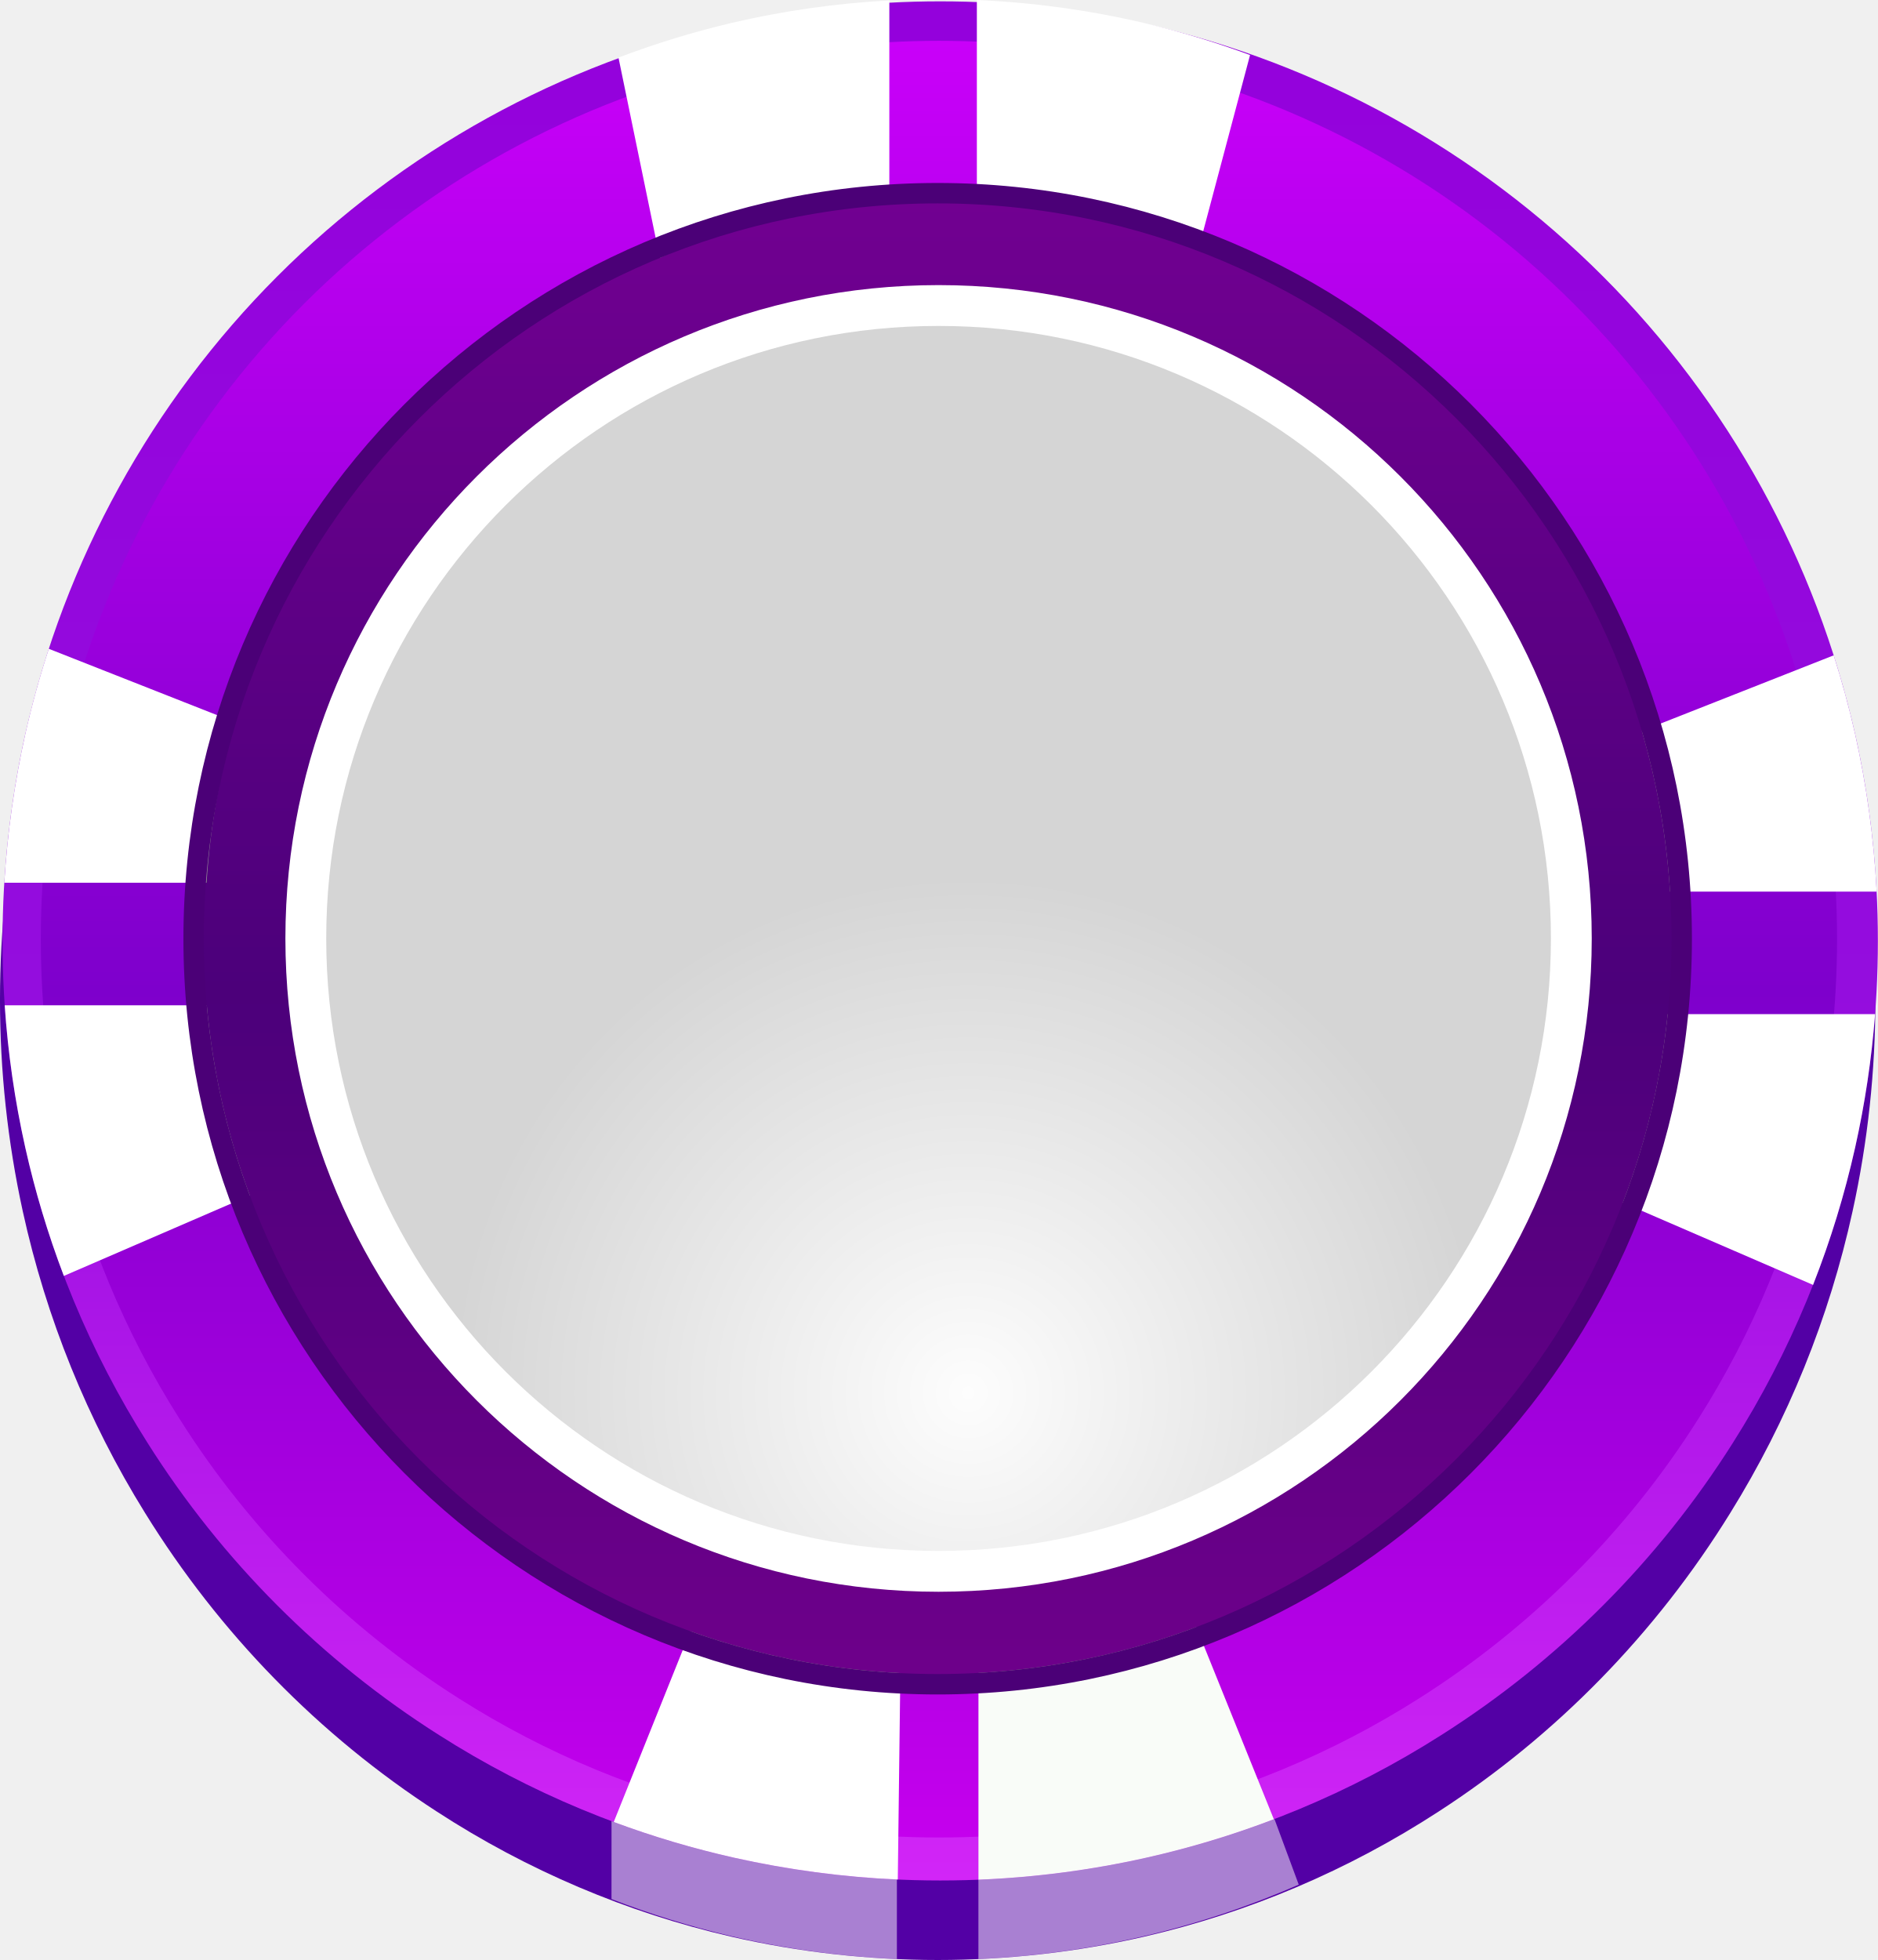
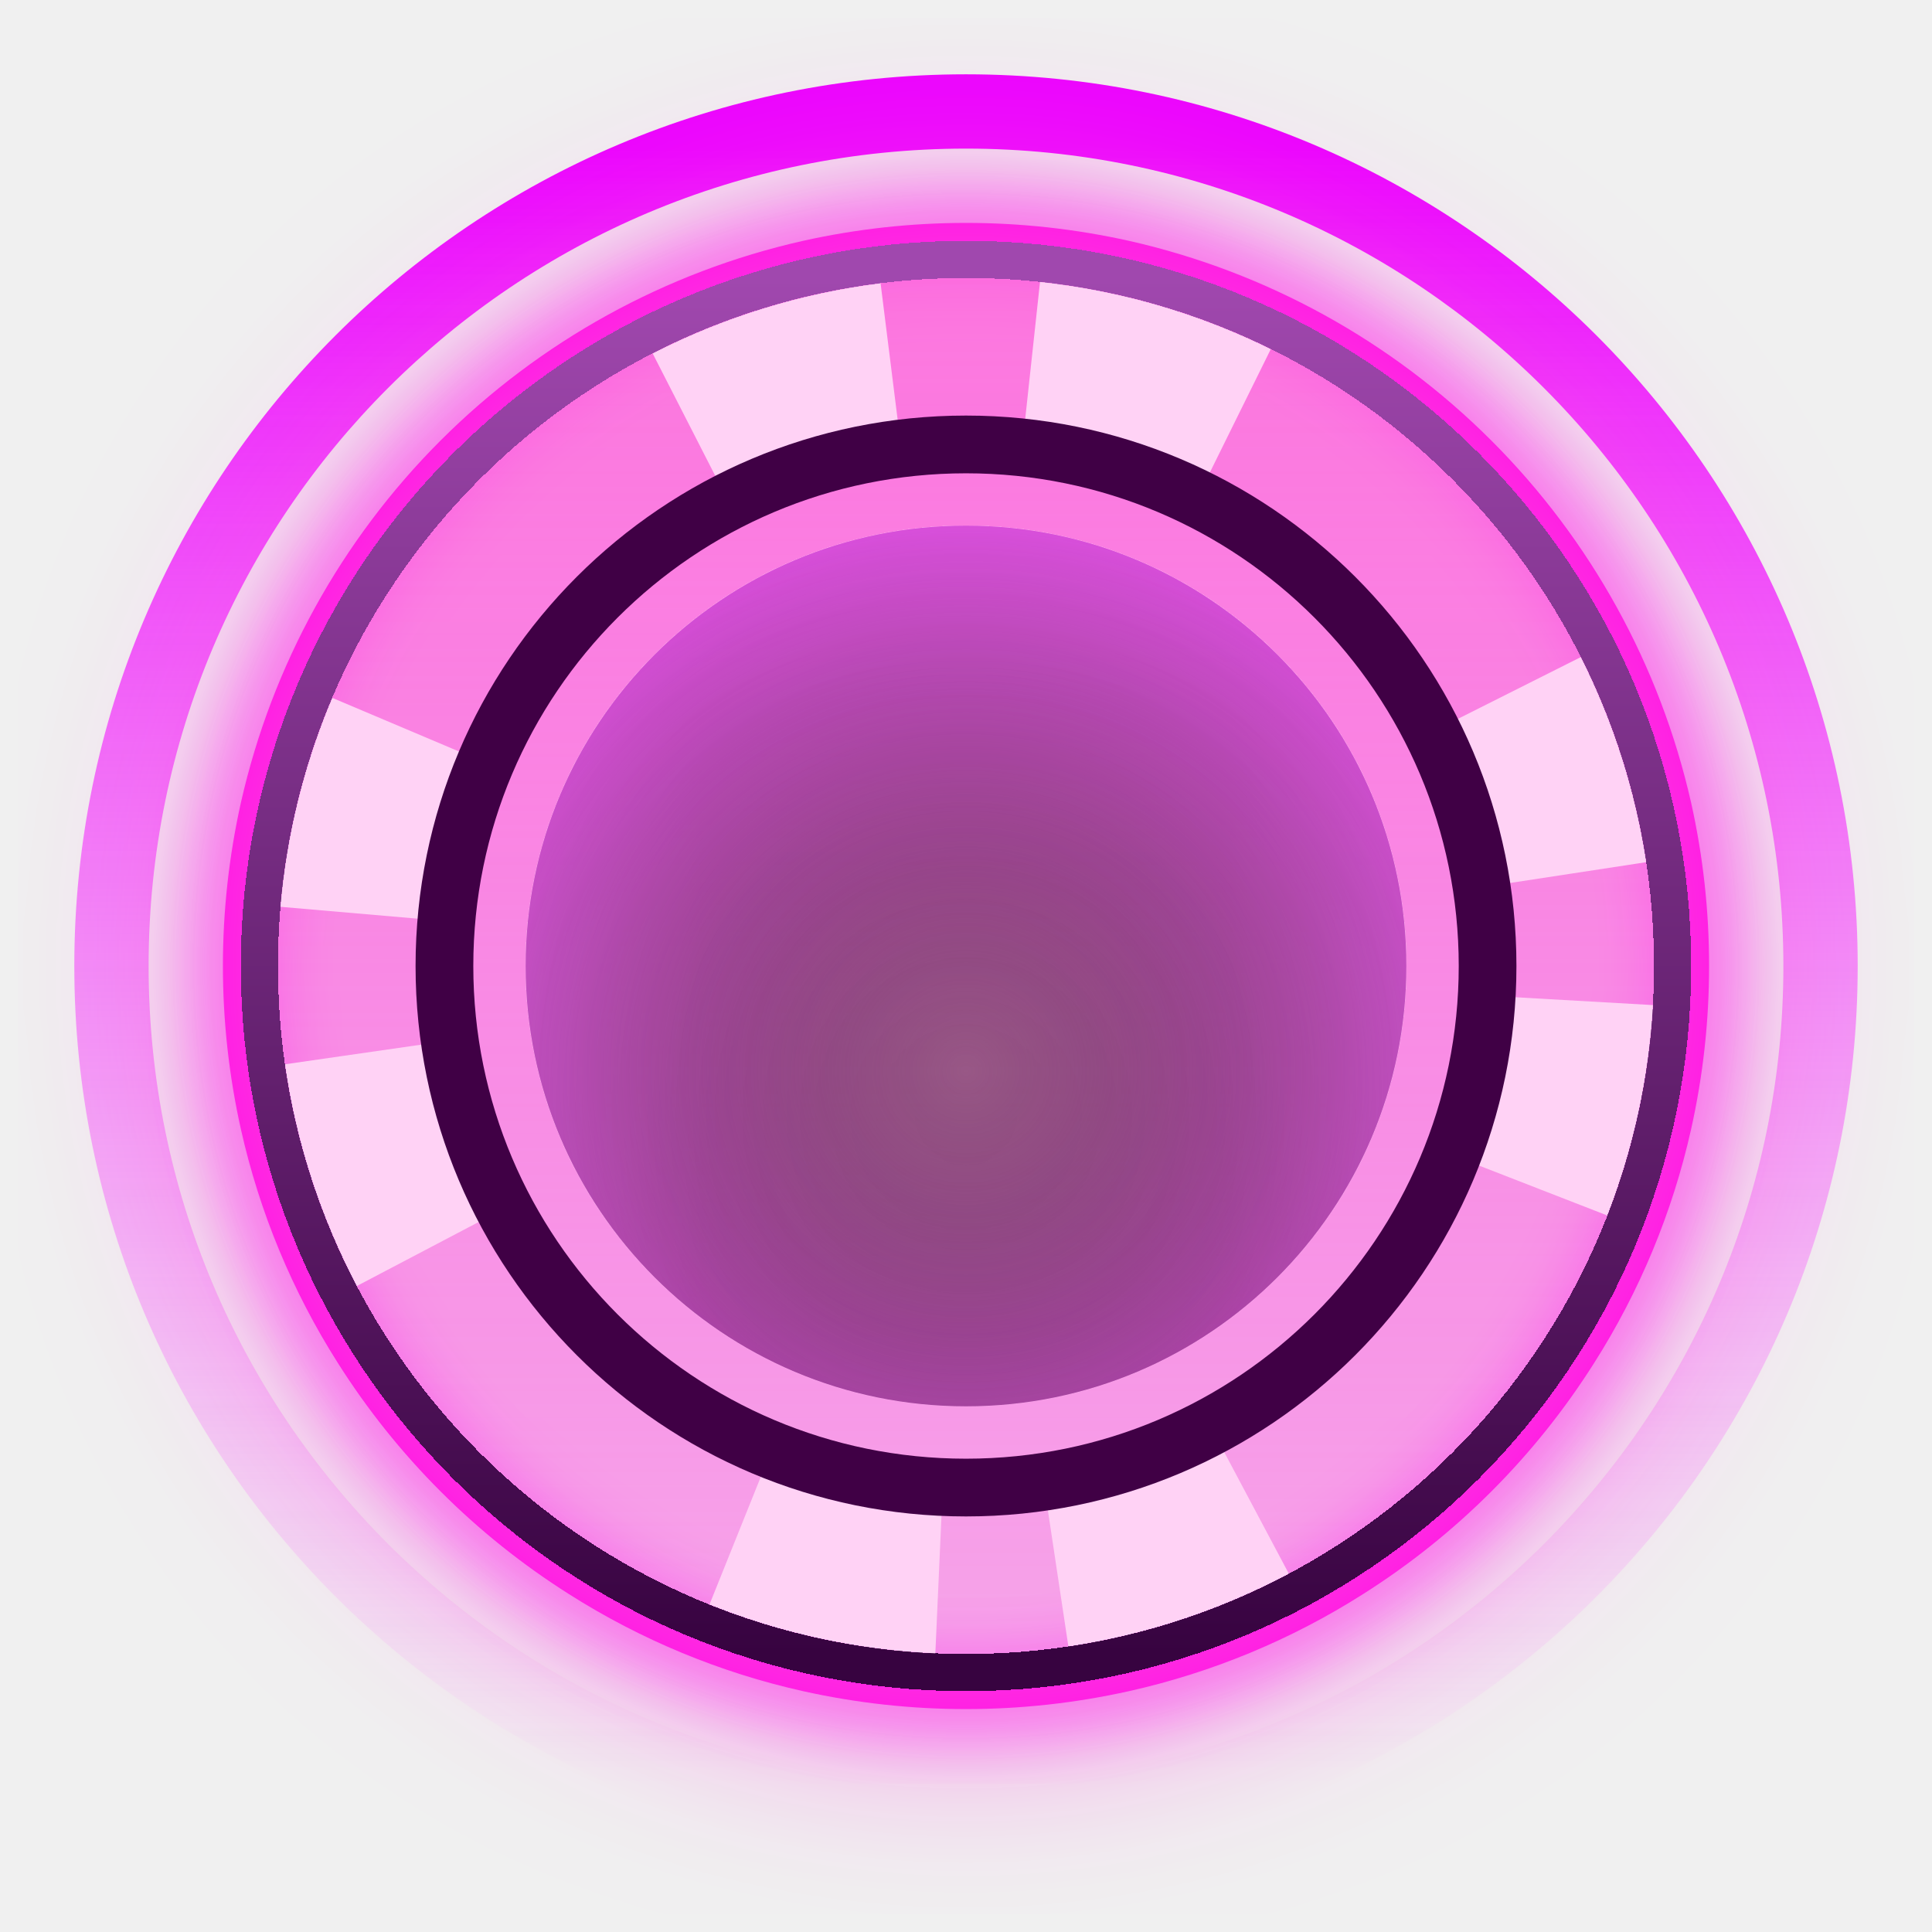
- <svg xmlns="http://www.w3.org/2000/svg" width="46" height="48" viewBox="0 0 46 48" fill="none">
-   <path d="M45.938 24.49C45.94 26.229 45.753 27.963 45.381 29.66C44.807 32.282 43.793 34.783 42.385 37.051C40.563 40 38.123 42.498 35.242 44.363C33.026 45.804 30.583 46.842 28.021 47.43C24.694 48.19 21.244 48.19 17.918 47.43C15.356 46.842 12.913 45.804 10.697 44.363C7.816 42.498 5.376 40 3.553 37.051C2.145 34.783 1.131 32.282 0.557 29.66C-0.186 26.254 -0.186 22.722 0.557 19.316C1.516 14.979 3.656 11.008 6.728 7.864C9.801 4.72 13.68 2.531 17.918 1.55C21.244 0.79 24.694 0.79 28.021 1.55C32.258 2.532 36.137 4.721 39.209 7.865C42.281 11.009 44.421 14.979 45.381 19.316C45.753 21.014 45.94 22.749 45.938 24.49Z" fill="#5300A5" />
-   <path d="M46 23.043C46.001 24.745 45.814 26.442 45.443 28.103C44.869 30.669 43.855 33.117 42.447 35.337C40.624 38.223 38.184 40.667 35.303 42.493C33.087 43.904 30.644 44.919 28.082 45.494C24.756 46.239 21.306 46.239 17.979 45.494C15.417 44.919 12.974 43.904 10.758 42.493C7.877 40.667 5.437 38.223 3.615 35.337C2.207 33.117 1.193 30.669 0.619 28.103C-0.124 24.769 -0.124 21.312 0.619 17.979C1.578 13.734 3.717 9.848 6.79 6.77C9.862 3.693 13.742 1.551 17.979 0.591C21.306 -0.153 24.756 -0.153 28.082 0.591C32.319 1.552 36.198 3.695 39.27 6.772C42.343 9.849 44.483 13.734 45.443 17.979C45.815 19.641 46.001 21.339 46 23.043Z" fill="url(#paint0_linear)" />
-   <path d="M45 23C45.001 24.628 44.822 26.25 44.466 27.838C43.916 30.292 42.945 32.632 41.597 34.755C39.851 37.514 37.514 39.851 34.755 41.597C32.632 42.945 30.292 43.916 27.838 44.466C24.652 45.178 21.348 45.178 18.162 44.466C15.708 43.916 13.368 42.945 11.245 41.597C8.486 39.851 6.149 37.514 4.403 34.755C3.055 32.632 2.084 30.292 1.534 27.838C0.822 24.651 0.822 21.346 1.534 18.158C2.452 14.1 4.502 10.384 7.444 7.442C10.387 4.5 14.103 2.451 18.162 1.534C21.348 0.822 24.652 0.822 27.838 1.534C31.896 2.452 35.612 4.501 38.554 7.443C41.497 10.385 43.547 14.1 44.466 18.158C44.822 19.747 45.001 21.371 45 23Z" fill="url(#paint1_linear)" />
-   <path fill-rule="evenodd" clip-rule="evenodd" d="M23.967 46.033V47.977C25.328 47.916 26.684 47.73 28.02 47.417C29.32 47.113 30.59 46.69 31.814 46.155L31.219 44.548C30.199 44.938 29.151 45.254 28.082 45.494C26.725 45.798 25.348 45.978 23.967 46.033Z" fill="white" fill-opacity="0.5" />
-   <path fill-rule="evenodd" clip-rule="evenodd" d="M14.98 44.6L14.979 46.508C15.937 46.879 16.918 47.183 17.918 47.418C19.254 47.73 20.61 47.916 21.97 47.977V46.028C20.631 45.967 19.296 45.789 17.979 45.494C16.958 45.265 15.956 44.966 14.98 44.6Z" fill="white" fill-opacity="0.5" />
-   <path fill-rule="evenodd" clip-rule="evenodd" d="M44.918 16.049C45.12 16.683 45.296 17.326 45.443 17.979C45.727 19.247 45.903 20.538 45.97 21.835H40.909C40.823 20.477 40.587 19.161 40.218 17.901L44.918 16.049Z" fill="white" />
-   <path fill-rule="evenodd" clip-rule="evenodd" d="M39.753 29.452C40.313 27.995 40.688 26.447 40.852 24.836H45.932C45.847 25.934 45.684 27.026 45.443 28.103C45.186 29.251 44.841 30.376 44.412 31.467L39.753 29.452Z" fill="white" />
-   <path fill-rule="evenodd" clip-rule="evenodd" d="M23.929 0C25.302 0.06 26.671 0.247 28.02 0.562C28.904 0.771 29.773 1.034 30.621 1.348L29.352 6.121C27.653 5.364 25.83 4.9 23.929 4.782V0Z" fill="white" />
-   <path fill-rule="evenodd" clip-rule="evenodd" d="M21.785 0.011V4.798C19.806 4.949 17.915 5.475 16.162 6.317L15.15 1.41C16.052 1.068 16.976 0.784 17.918 0.562C19.194 0.264 20.487 0.08 21.785 0.011Z" fill="white" />
-   <path fill-rule="evenodd" clip-rule="evenodd" d="M5.066 24.619C5.211 26.244 5.572 27.806 6.12 29.277L1.564 31.247C1.175 30.225 0.858 29.174 0.619 28.103C0.362 26.953 0.194 25.788 0.115 24.619H5.066Z" fill="white" />
-   <path fill-rule="evenodd" clip-rule="evenodd" d="M0.105 21.618C0.18 20.397 0.351 19.18 0.619 17.979C0.778 17.271 0.971 16.574 1.195 15.889L5.751 17.684C5.382 18.944 5.146 20.261 5.06 21.618H0.105Z" fill="white" />
-   <path fill-rule="evenodd" clip-rule="evenodd" d="M23.968 40.97C25.837 40.867 27.631 40.478 29.305 39.847L31.204 44.553C30.189 44.941 29.146 45.255 28.082 45.494C26.726 45.798 25.349 45.978 23.968 46.033V40.97Z" fill="#F9FCF8" />
-   <path fill-rule="evenodd" clip-rule="evenodd" d="M16.91 39.948C18.53 40.529 20.258 40.884 22.055 40.974L21.992 46.029C20.646 45.969 19.303 45.79 17.98 45.494C16.977 45.269 15.993 44.977 15.034 44.62L16.91 39.948Z" fill="white" />
-   <path d="M22.969 41.247C33.036 41.247 41.195 33.072 41.195 22.989C41.195 12.906 33.036 4.731 22.969 4.731C12.903 4.731 4.743 12.906 4.743 22.989C4.743 33.072 12.903 41.247 22.969 41.247Z" fill="black" fill-opacity="0.4" stroke="#4B0077" stroke-width="0.5" />
-   <path d="M38.491 22.982C38.491 31.543 31.551 38.482 22.991 38.482C14.43 38.482 7.491 31.543 7.491 22.982C7.491 14.422 14.43 7.482 22.991 7.482C31.551 7.482 38.491 14.422 38.491 22.982Z" fill="url(#paint2_radial)" stroke="white" />
+ <svg xmlns="http://www.w3.org/2000/svg" width="52" height="52" viewBox="0 0 52 52" fill="none">
+   <path fill-rule="evenodd" clip-rule="evenodd" d="M26 50C12.745 50 2 39.255 2 26C2 12.745 12.745 2 26 2C39.255 2 50 12.745 50 26C50 39.255 39.255 50 26 50ZM26 4C13.85 4 4 13.85 4 26C4 38.15 13.85 48 26 48C38.15 48 48 38.15 48 26C48 13.85 38.15 4 26 4Z" fill="url(#paint0_linear_1106_10435)" />
+   <g filter="url(#filter0_dd_1106_10435)">
+     <path fill-rule="evenodd" clip-rule="evenodd" d="M45.515 30.398C45.838 28.955 46.001 27.48 46 26C46.001 24.519 45.839 23.043 45.515 21.598C44.679 17.909 42.816 14.532 40.14 11.857C37.465 9.183 34.088 7.32 30.398 6.485C27.502 5.838 24.498 5.838 21.602 6.485C17.912 7.319 14.534 9.182 11.858 11.856C9.183 14.531 7.32 17.909 6.485 21.598C5.838 24.496 5.838 27.501 6.485 30.398C6.985 32.629 7.868 34.756 9.094 36.686C10.681 39.195 12.805 41.319 15.314 42.906C17.244 44.132 19.371 45.015 21.602 45.515C24.498 46.162 27.502 46.162 30.398 45.515C32.629 45.015 34.756 44.132 36.686 42.906C39.195 41.319 41.319 39.195 42.906 36.686C44.132 34.756 45.015 32.629 45.515 30.398ZM44.792 30.235C45.103 28.845 45.26 27.425 45.259 26C45.26 24.574 45.103 23.153 44.792 21.761C43.987 18.209 42.193 14.957 39.617 12.381C37.041 9.806 33.788 8.012 30.235 7.208C27.446 6.585 24.554 6.585 21.764 7.208C18.211 8.011 14.958 9.805 12.382 12.38C9.806 14.956 8.012 18.209 7.208 21.761C6.585 24.552 6.585 27.445 7.208 30.235C7.689 32.384 8.539 34.432 9.72 36.29C11.248 38.706 13.294 40.752 15.71 42.28C17.568 43.461 19.616 44.311 21.764 44.792C24.554 45.415 27.446 45.415 30.235 44.792C32.383 44.311 34.432 43.461 36.29 42.28C38.706 40.752 40.752 38.706 42.28 36.29C43.46 34.432 44.31 32.384 44.792 30.235Z" fill="#FF00E6" />
+   </g>
+   <g filter="url(#filter1_d_1106_10435)">
+     <rect x="7.481" y="7.481" width="37.037" height="37.037" rx="18.518" fill="url(#paint1_linear_1106_10435)" shape-rendering="crispEdges" />
+     <rect x="6.981" y="6.981" width="38.037" height="38.037" rx="19.018" stroke="url(#paint2_linear_1106_10435)" shape-rendering="crispEdges" />
+   </g>
+   <g filter="url(#filter2_i_1106_10435)">
+     <circle cx="11.852" cy="11.852" r="11.852" transform="matrix(1 0 0 -1 14.1479 37.8518)" fill="url(#paint3_radial_1106_10435)" />
+   </g>
+   <path d="M25.175 44.499C23.089 44.407 21.034 43.962 19.097 43.183L20.503 39.684C22.045 40.304 23.682 40.658 25.343 40.733L25.175 44.499Z" fill="#FFD2F5" />
+   <path d="M34.688 42.354C32.835 43.338 30.829 44 28.755 44.312L28.179 40.486C29.82 40.239 31.407 39.715 32.872 38.937L34.688 42.354Z" fill="#FFD2F5" />
+   <path d="M23.701 7.625C21.562 7.893 19.486 8.532 17.567 9.514L19.4 13.098C20.902 12.33 22.527 11.83 24.201 11.62L23.701 7.625Z" fill="#FFD2F5" />
+   <path d="M34.203 9.398C32.255 8.435 30.153 7.823 27.992 7.589L27.547 11.706C29.224 11.887 30.857 12.362 32.369 13.11L34.203 9.398Z" fill="#FFD2F5" />
+   <path d="M43.258 32.714C43.963 30.903 44.378 28.992 44.489 27.052L40.56 26.828C40.473 28.356 40.146 29.861 39.591 31.287L43.258 32.714Z" fill="#FFD2F5" />
+   <path d="M42.547 17.686C43.42 19.422 44.013 21.285 44.306 23.206L40.416 23.8C40.185 22.287 39.718 20.82 39.031 19.453L42.547 17.686Z" fill="#FFD2F5" />
+   <path d="M7.672 28.645C7.972 30.73 8.627 32.748 9.606 34.612L12.909 32.877C12.127 31.388 11.605 29.777 11.364 28.113L7.672 28.645Z" fill="#FFD2F5" />
+   <path d="M8.945 18.784C8.188 20.574 7.717 22.471 7.55 24.407L11.283 24.73C11.416 23.185 11.792 21.672 12.396 20.244L8.945 18.784Z" fill="#FFD2F5" />
+   <path d="M40.815 26C40.815 17.818 34.182 11.185 26 11.185C17.818 11.185 11.185 17.818 11.185 26C11.185 34.182 17.818 40.815 26 40.815C34.182 40.815 40.815 34.182 40.815 26ZM12.739 26C12.739 18.676 18.676 12.739 26 12.739C33.324 12.739 39.262 18.676 39.262 26C39.262 33.324 33.324 39.261 26 39.261C18.676 39.261 12.739 33.324 12.739 26Z" fill="#400045" />
  <defs>
-     <linearGradient id="paint0_linear" x1="23.031" y1="0.033" x2="23.031" y2="46.053" gradientUnits="userSpaceOnUse">
-       <stop stop-color="#9401DC" />
-       <stop offset="0.529" stop-color="#940DDE" />
-       <stop offset="1" stop-color="#D225F7" />
+     <filter id="filter0_dd_1106_10435" x="4" y="4" width="44" height="44" filterUnits="userSpaceOnUse" color-interpolation-filters="sRGB">
+       <feFlood flood-opacity="0" result="BackgroundImageFix" />
+       <feColorMatrix in="SourceAlpha" type="matrix" values="0 0 0 0 0 0 0 0 0 0 0 0 0 0 0 0 0 0 127 0" result="hardAlpha" />
+       <feOffset />
+       <feGaussianBlur stdDeviation="1" />
+       <feColorMatrix type="matrix" values="0 0 0 0 0.92 0 0 0 0 0 0 0 0 0 1 0 0 0 1 0" />
+       <feBlend mode="normal" in2="BackgroundImageFix" result="effect1_dropShadow_1106_10435" />
+       <feColorMatrix in="SourceAlpha" type="matrix" values="0 0 0 0 0 0 0 0 0 0 0 0 0 0 0 0 0 0 127 0" result="hardAlpha" />
+       <feOffset />
+       <feGaussianBlur stdDeviation="1" />
+       <feColorMatrix type="matrix" values="0 0 0 0 1 0 0 0 0 0.583 0 0 0 0 0.958 0 0 0 1 0" />
+       <feBlend mode="normal" in2="effect1_dropShadow_1106_10435" result="effect2_dropShadow_1106_10435" />
+       <feBlend mode="normal" in="SourceGraphic" in2="effect2_dropShadow_1106_10435" result="shape" />
+     </filter>
+     <filter id="filter1_d_1106_10435" x="0.481" y="0.481" width="51.037" height="51.037" filterUnits="userSpaceOnUse" color-interpolation-filters="sRGB">
+       <feFlood flood-opacity="0" result="BackgroundImageFix" />
+       <feColorMatrix in="SourceAlpha" type="matrix" values="0 0 0 0 0 0 0 0 0 0 0 0 0 0 0 0 0 0 127 0" result="hardAlpha" />
+       <feOffset />
+       <feGaussianBlur stdDeviation="3" />
+       <feComposite in2="hardAlpha" operator="out" />
+       <feColorMatrix type="matrix" values="0 0 0 0 1 0 0 0 0 0.321 0 0 0 0 0.873 0 0 0 1 0" />
+       <feBlend mode="normal" in2="BackgroundImageFix" result="effect1_dropShadow_1106_10435" />
+       <feBlend mode="normal" in="SourceGraphic" in2="effect1_dropShadow_1106_10435" result="shape" />
+     </filter>
+     <filter id="filter2_i_1106_10435" x="14.148" y="14.148" width="23.704" height="27.704" filterUnits="userSpaceOnUse" color-interpolation-filters="sRGB">
+       <feFlood flood-opacity="0" result="BackgroundImageFix" />
+       <feBlend mode="normal" in="SourceGraphic" in2="BackgroundImageFix" result="shape" />
+       <feColorMatrix in="SourceAlpha" type="matrix" values="0 0 0 0 0 0 0 0 0 0 0 0 0 0 0 0 0 0 127 0" result="hardAlpha" />
+       <feOffset dy="4" />
+       <feGaussianBlur stdDeviation="5" />
+       <feComposite in2="hardAlpha" operator="arithmetic" k2="-1" k3="1" />
+       <feColorMatrix type="matrix" values="0 0 0 0 1 0 0 0 0 1 0 0 0 0 1 0 0 0 0.25 0" />
+       <feBlend mode="normal" in2="shape" result="effect1_innerShadow_1106_10435" />
+     </filter>
+     <linearGradient id="paint0_linear_1106_10435" x1="26" y1="4" x2="26" y2="48" gradientUnits="userSpaceOnUse">
+       <stop stop-color="#EB02FF" />
+       <stop offset="1" stop-color="#FC51FF" stop-opacity="0" />
    </linearGradient>
-     <linearGradient id="paint1_linear" x1="23" y1="1" x2="23" y2="45" gradientUnits="userSpaceOnUse">
-       <stop stop-color="#C900F9" />
-       <stop offset="0.529" stop-color="#7E00CC" />
-       <stop offset="1" stop-color="#C400ED" />
+     <linearGradient id="paint1_linear_1106_10435" x1="24.962" y1="7.481" x2="24.962" y2="44.519" gradientUnits="userSpaceOnUse">
+       <stop stop-color="#FF58DA" stop-opacity="0.8" />
+       <stop offset="1" stop-color="#FF32DE" stop-opacity="0.4" />
    </linearGradient>
-     <radialGradient id="paint2_radial" cx="0" cy="0" r="1" gradientUnits="userSpaceOnUse" gradientTransform="translate(23.7151 34.0853) rotate(90) scale(15.3089)">
-       <stop stop-color="#FDFDFD" />
-       <stop offset="0.825" stop-color="#D5D5D5" />
+     <linearGradient id="paint2_linear_1106_10435" x1="26" y1="7.481" x2="26" y2="44.519" gradientUnits="userSpaceOnUse">
+       <stop stop-color="#A048AE" />
+       <stop offset="1" stop-color="#370340" />
+     </linearGradient>
+     <radialGradient id="paint3_radial_1106_10435" cx="0" cy="0" r="1" gradientUnits="userSpaceOnUse" gradientTransform="translate(11.8518 9.02907) rotate(90) scale(14.6746)">
+       <stop stop-color="#0F0900" stop-opacity="0.42" />
+       <stop offset="1" stop-color="#CD1ED0" />
    </radialGradient>
  </defs>
</svg>
